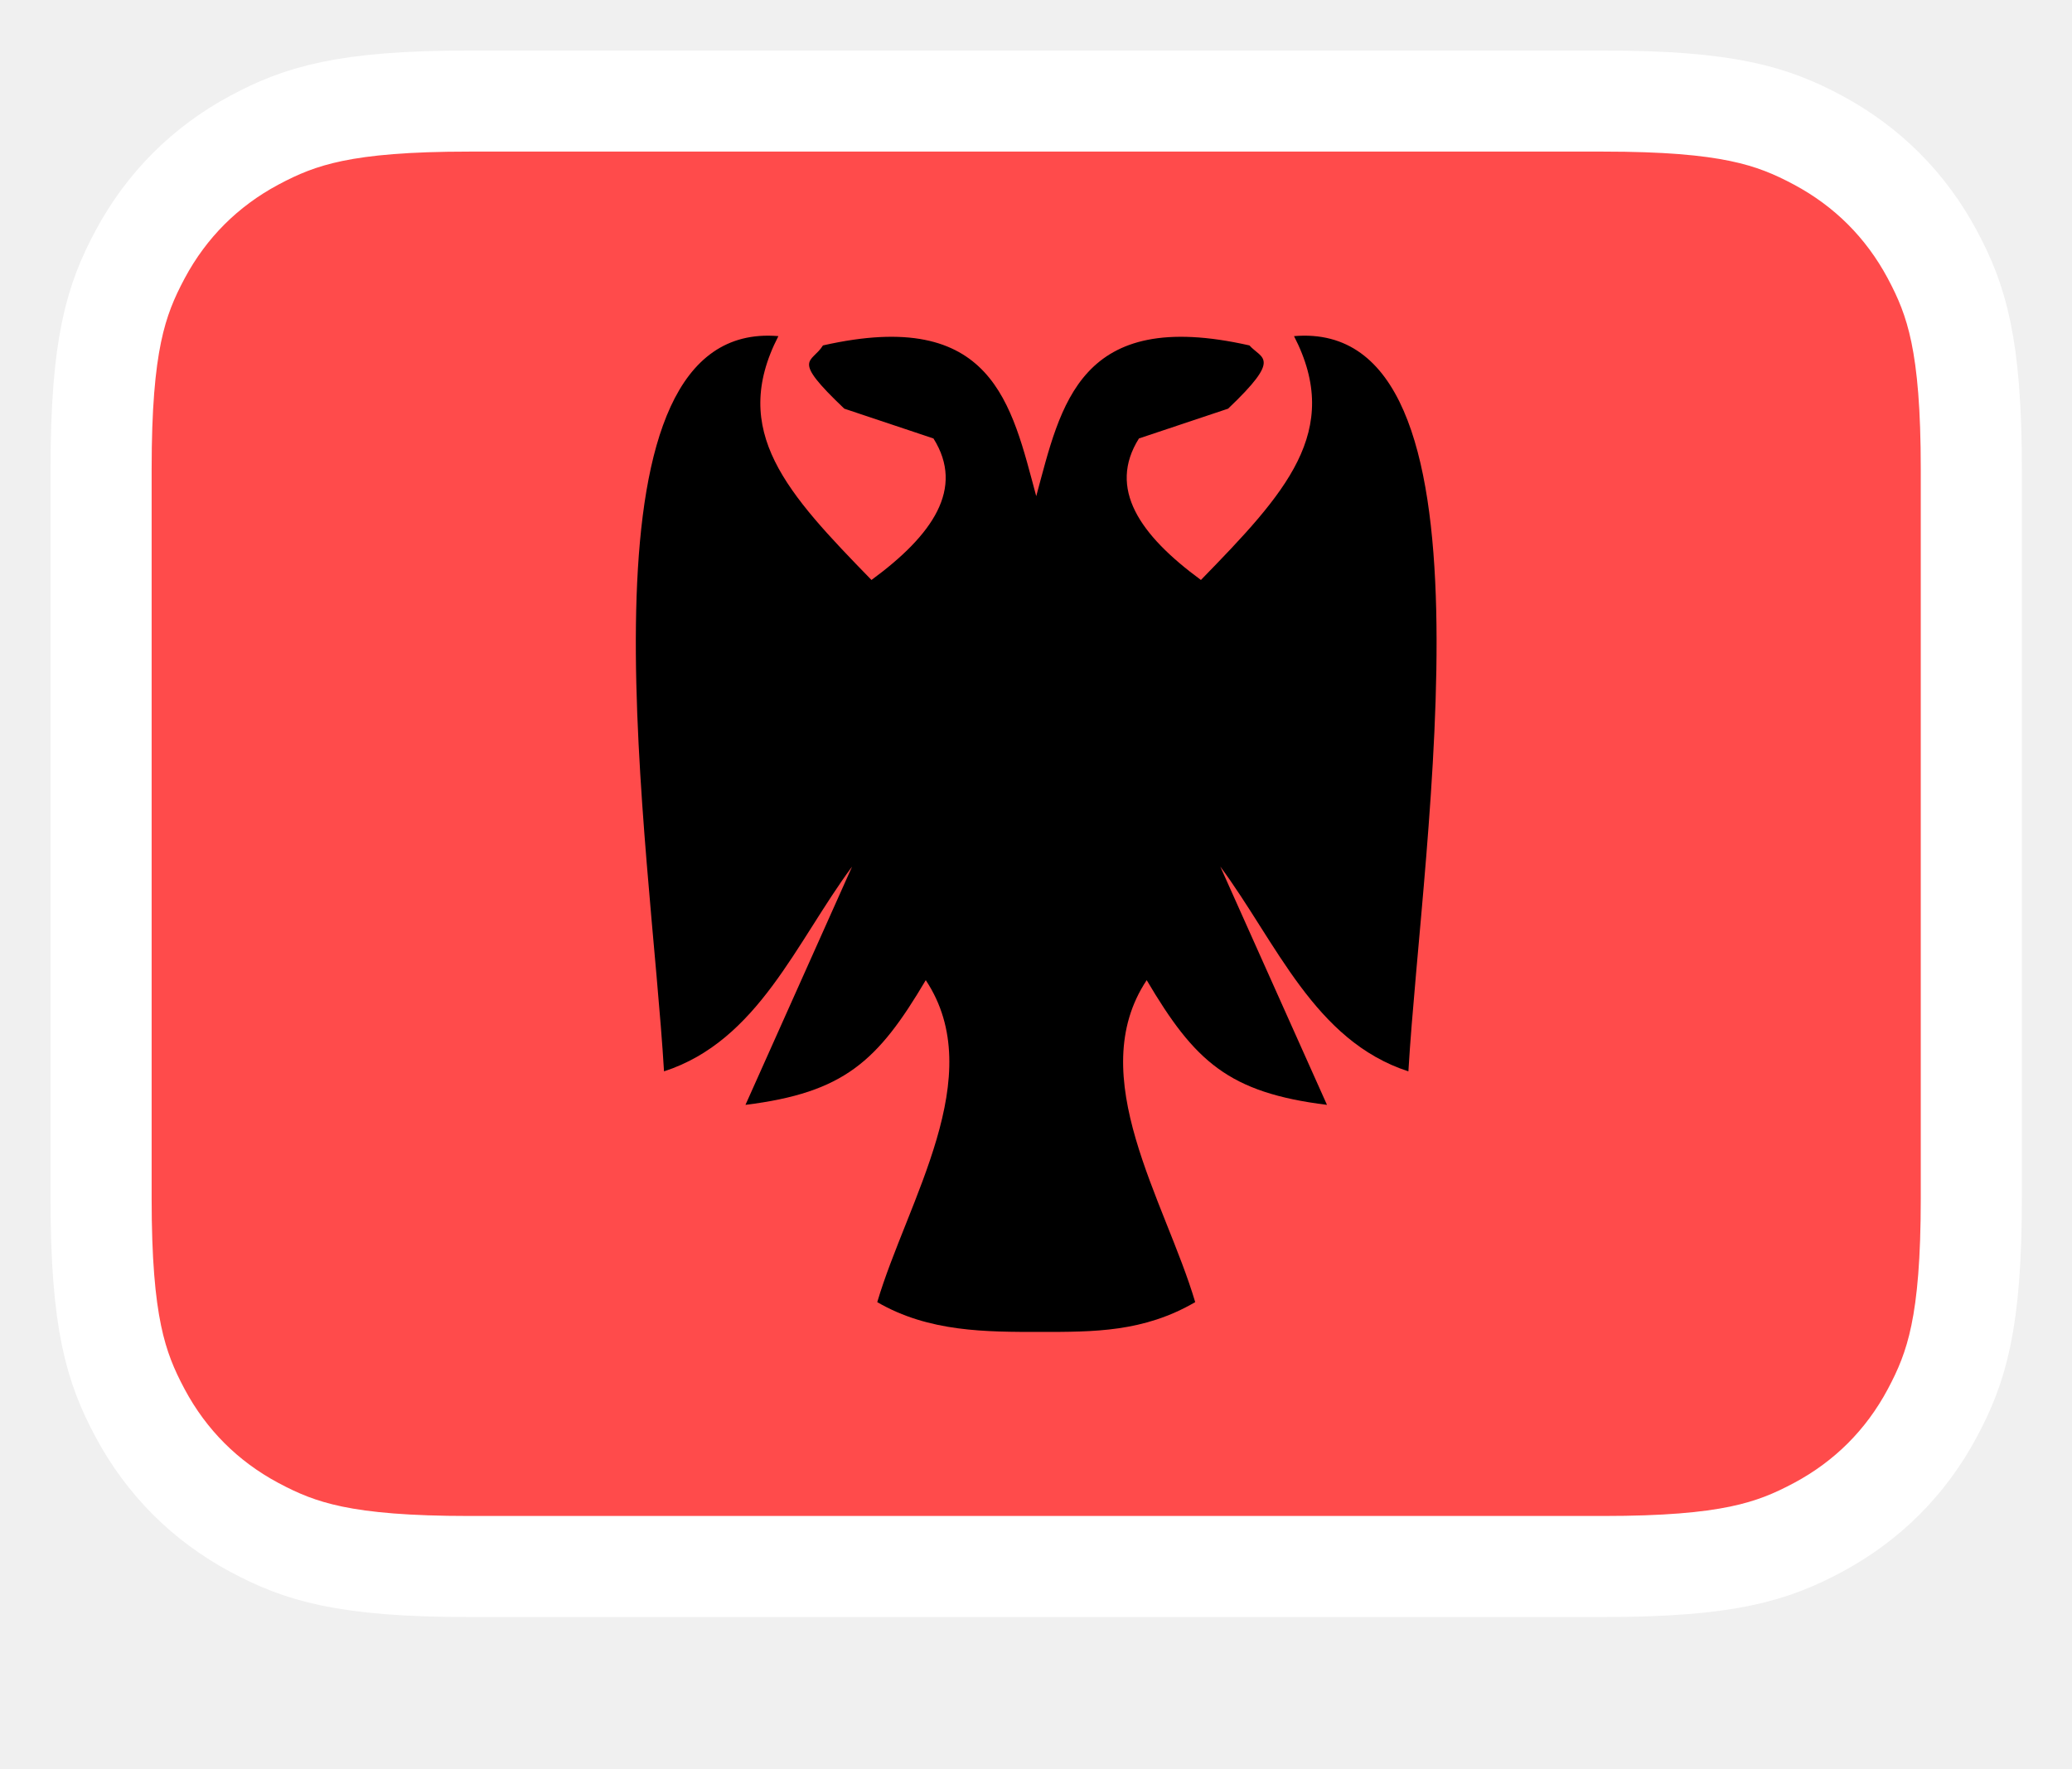
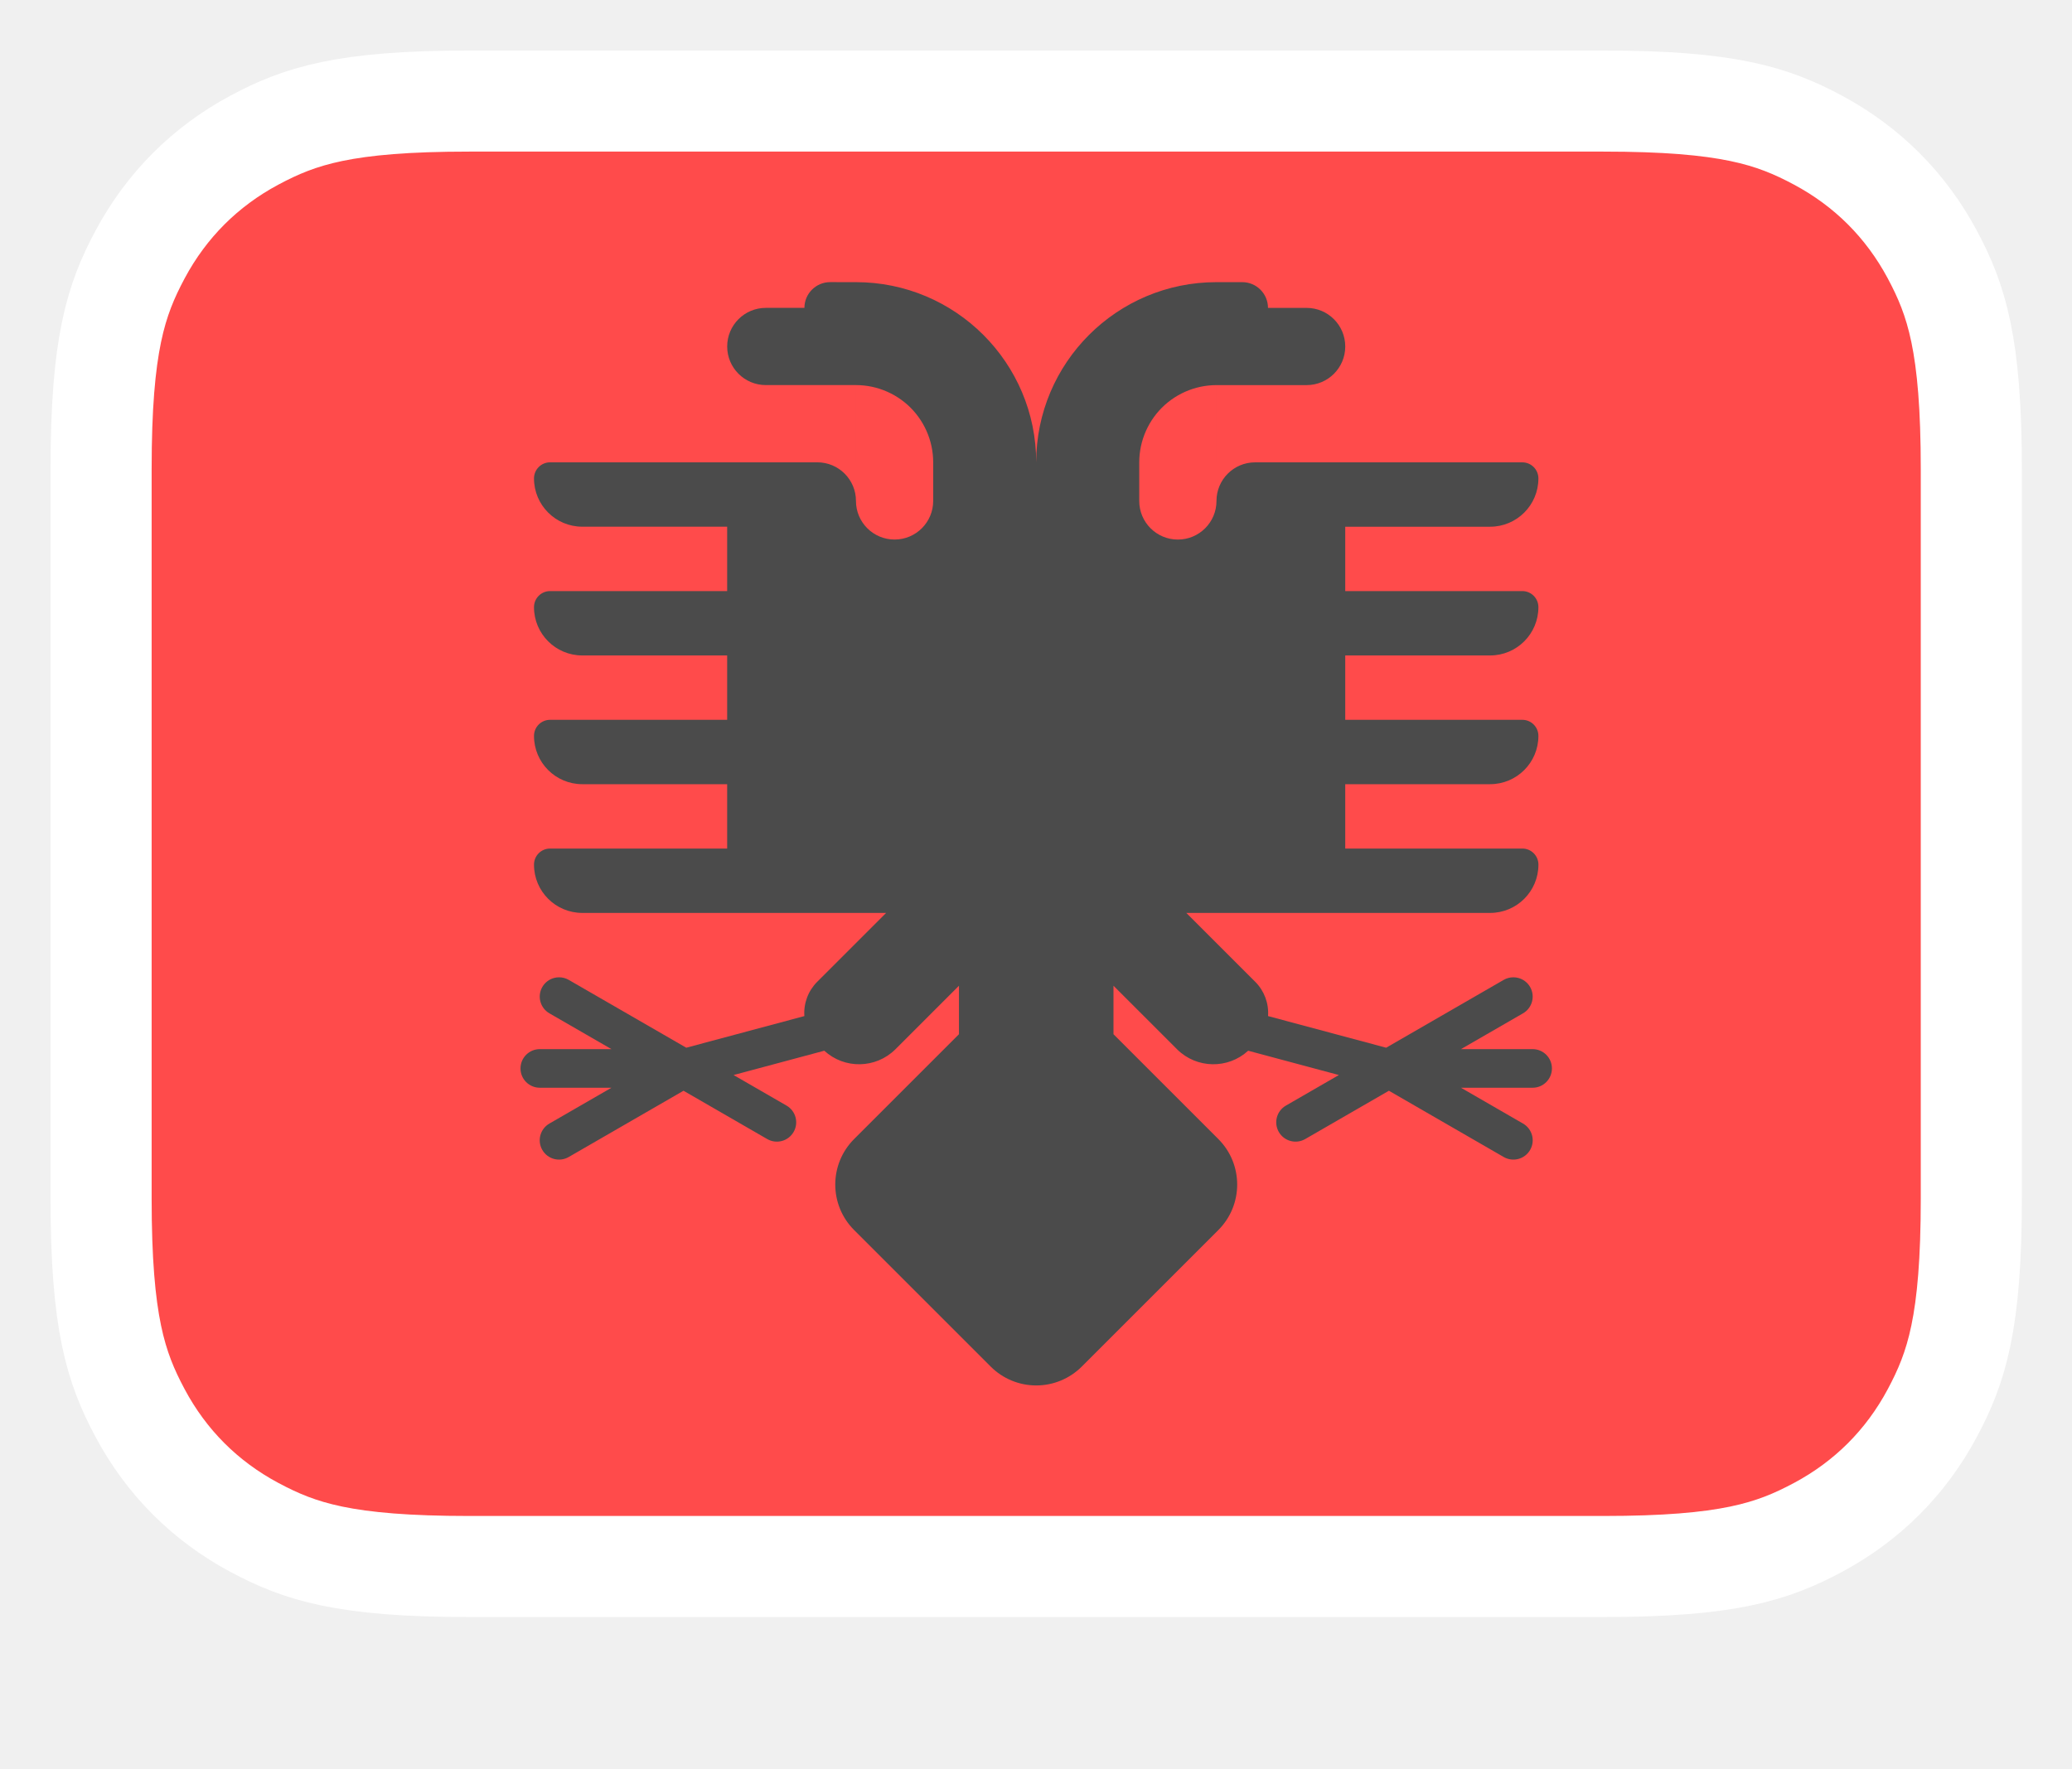
<svg xmlns="http://www.w3.org/2000/svg" height="70" width="0.854in" version="1.1" id="svg2227">
-   <defs id="defs2231" />
-   <svg x="0" y="0" width="82" height="66" viewBox="0 0 82 66" version="1.1" id="svg1855">
-     </svg>
-   <g id="g848" transform="translate(26.18109,-51.00319)" style="opacity:1">
-     <g style="fill:none;fill-rule:evenodd;stroke:none;stroke-width:1" id="nl" transform="translate(-26.18109,51.00319)">
-       <g style="fill-rule:nonzero" transform="translate(6,6)" id="g189">
-         <path style="fill:#ff4b4b;fill-opacity:1;stroke:#ffffff;stroke-width:4" id="path183" d="M 57.437,-2 H 12.563 C 7.628,-2 5.867,-1.415 4.07,-0.455 2.12,0.589 0.589,2.12 -0.455,4.07 -1.415,5.867 -2,7.628 -2,12.563 v 28.874 c 0,4.935 0.585,6.696 1.545,8.493 C 0.589,51.88 2.12,53.411 4.07,54.455 5.867,55.415 7.628,56 12.563,56 h 44.874 c 4.935,0 6.696,-0.585 8.493,-1.545 1.951,-1.043 3.482,-2.574 4.525,-4.525 C 71.415,48.133 72,46.372 72,41.437 V 12.563 C 72,7.628 71.415,5.867 70.455,4.07 69.411,2.12 67.88,0.589 65.93,-0.455 64.133,-1.415 62.372,-2 57.437,-2 Z" />
-       </g>
-     </g>
-     <g transform="matrix(0.9675426,0,0,0.9293524,-46.94756,54.28375)" id="g5399">
-       <path style="fill:#000000;fill-opacity:1;fill-rule:evenodd;stroke:none;stroke-width:1.154;stroke-linecap:butt;stroke-linejoin:miter;stroke-miterlimit:4;stroke-dasharray:none;stroke-opacity:1" d="m 52.515,10.779 c -7.712,0.611 -4.443,21.742 -3.897,31.317 3.848,-1.301 5.392,-5.487 7.692,-8.722 l -4.361,10.149 c 4.032,-0.522 5.41,-1.853 7.373,-5.311 2.604,4.082 -0.756,9.398 -1.984,13.712 2.114,1.281 4.459,1.269 6.661,1.269 2.202,0 4.228,0.012 6.342,-1.269 -1.228,-4.314 -4.588,-9.629 -1.984,-13.712 1.963,3.459 3.341,4.789 7.373,5.311 L 71.367,33.374 c 2.3,3.236 3.844,7.422 7.692,8.722 0.563,-9.885 4.03,-32.081 -4.677,-31.311 2.01,4.057 -0.359,6.697 -3.807,10.384 -2.508,-1.916 -3.819,-3.9 -2.535,-6.026 l 3.646,-1.269 c 2.217,-2.194 1.375,-2.111 0.873,-2.693 -6.97,-1.643 -7.704,2.518 -8.719,6.419 -1.015,-3.901 -1.753,-8.062 -8.722,-6.419 -0.462,0.779 -1.344,0.499 0.873,2.693 l 3.646,1.269 c 1.284,2.126 -0.026,4.111 -2.535,6.026 -3.448,-3.687 -5.817,-6.327 -3.807,-10.384 -0.272,-0.024 -0.531,-0.026 -0.779,-0.006 z" id="path5360" />
-     </g>
+   <defs id="defs2231">
+     </defs>
+   <path style="display:inline;fill:#ff4b4b;fill-opacity:1;fill-rule:nonzero;stroke:#ffffff;stroke-width:4" id="path183" d="M 63.437,4 H 18.563 C 13.628,4 11.867,4.585 10.07,5.545 8.12,6.589 6.589,8.12 5.545,10.07 4.585,11.867 4,13.628 4,18.563 v 28.874 c 0,4.935 0.585,6.696 1.545,8.493 1.043,1.951 2.574,3.482 4.525,4.525 C 11.867,61.415 13.628,62 18.563,62 h 44.874 c 4.935,0 6.696,-0.585 8.493,-1.545 1.951,-1.043 3.482,-2.574 4.525,-4.525 C 77.415,54.133 78,52.372 78,47.437 V 18.563 C 78,13.628 77.415,11.867 76.455,10.07 75.411,8.12 73.88,6.589 71.93,5.545 70.133,4.585 68.372,4 63.437,4 Z" />
+   <g transform="matrix(0.9675426,0,0,0.9293524,-39.11828,3.28056)" id="g5399" style="display:none">
+     <path style="opacity:1;fill:#ff4b4b;fill-opacity:1;fill-rule:evenodd;stroke:none;stroke-width:1px;stroke-linecap:butt;stroke-linejoin:miter;stroke-opacity:1" d="m 59.004,22.529 c 0,0 0.089,14.156 0.204,17.742 0.115,3.586 2.256,9.952 10.061,9.789 7.805,-0.164 10.473,-6.871 10.468,-9.993 -0.005,-3.121 0,-17.606 0,-17.606 z" id="path5358" />
+     <path style="fill:#ffffff;fill-opacity:1;fill-rule:evenodd;stroke:none;stroke-width:0.7;stroke-linecap:butt;stroke-linejoin:miter;stroke-miterlimit:4;stroke-dasharray:none;stroke-opacity:1" d="m 62.734,749.598 c -4.676,0.371 -2.694,13.184 -2.363,18.99 2.333,-0.789 3.27,-3.327 4.664,-5.289 l -2.645,6.154 c 2.445,-0.317 3.28,-1.123 4.471,-3.221 1.579,2.475 -0.458,5.699 -1.203,8.314 1.282,0.777 2.704,0.77 4.039,0.77 1.335,0 2.564,0.007 3.846,-0.77 -0.745,-2.616 -2.782,-5.839 -1.203,-8.314 1.19,2.097 2.026,2.904 4.471,3.221 l -2.645,-6.154 c 1.394,1.962 2.331,4.5 4.664,5.289 0.342,-5.994 2.444,-19.453 -2.836,-18.986 1.219,2.46 -0.218,4.061 -2.309,6.297 -1.521,-1.162 -2.316,-2.365 -1.537,-3.654 l 2.211,-0.77 c 1.344,-1.33 0.834,-1.28 0.529,-1.633 -4.226,-0.996 -4.672,1.527 -5.287,3.893 -0.615,-2.366 -1.063,-4.889 -5.289,-3.893 -0.28,0.473 -0.815,0.302 0.529,1.633 l 2.211,0.77 c 0.779,1.289 -0.016,2.493 -1.537,3.654 -2.091,-2.236 -3.528,-3.837 -2.309,-6.297 -0.165,-0.015 -0.322,-0.016 -0.473,-0.004 z" id="path5360" transform="translate(0,-726)" />
+     <path style="fill:#ffc800;fill-opacity:1;fill-rule:evenodd;stroke:none;stroke-width:1px;stroke-linecap:butt;stroke-linejoin:miter;stroke-opacity:1" d="M 69.404,735.24 68.01,744.433 64,739.25 l 0.136,5.166 -3.671,-3.432 3.281,7.595 h 4.111 3.195 4.317 l 3.247,-7.392 -3.858,3.621 0.323,-5.355 -3.806,5.1 z" transform="translate(0,-726)" id="path5378" />
  </g>
+   <g id="layer1" style="opacity:1" />
+   <path id="rect1002-1" style="fill:#4b4b4b;stroke-width:6.421;stroke-linejoin:round;stop-color:#000000;fill-opacity:1" d="m 32.848,11.166 a 1.019,1.019 0 0 0 -1.019,1.019 h -1.528 a 1.528,1.528 0 0 0 -1.528,1.528 1.528,1.528 0 0 0 1.528,1.528 h 1.528 2.038 v 3.057 h 1.99e-4 v -3.057 a 3.057,3.057 0 0 1 0.32,0.017 3.057,3.057 0 0 1 0.316,0.05 3.057,3.057 0 0 1 0.309,0.083 3.057,3.057 0 0 1 0.299,0.115 3.057,3.057 0 0 1 0.285,0.145 3.057,3.057 0 0 1 0.268,0.174 3.057,3.057 0 0 1 0.249,0.201 3.057,3.057 0 0 1 0.226,0.226 3.057,3.057 0 0 1 0.201,0.249 3.057,3.057 0 0 1 0.174,0.268 3.057,3.057 0 0 1 0.145,0.285 3.057,3.057 0 0 1 0.115,0.299 3.057,3.057 0 0 1 0.083,0.309 3.057,3.057 0 0 1 0.05,0.316 3.057,3.057 0 0 1 0.017,0.32 v 1.528 c 0,0.844 -0.684,1.528 -1.528,1.528 -0.844,0 -1.528,-0.684 -1.528,-1.528 0,-0.844 -0.684,-1.528 -1.528,-1.528 H 28.772 21.766 c -0.352,0 -0.637,0.285 -0.637,0.637 0,1.055 0.855,1.911 1.911,1.911 h 5.732 V 23.394 H 21.766 c -0.352,0 -0.637,0.285 -0.637,0.637 0,1.055 0.855,1.911 1.911,1.911 h 5.732 v 2.547 H 21.766 c -0.352,0 -0.637,0.285 -0.637,0.637 0,1.055 0.855,1.911 1.911,1.911 h 5.732 v 2.547 H 21.766 c -0.352,0 -0.637,0.285 -0.637,0.637 0,1.055 0.855,1.911 1.911,1.911 h 5.732 6.289 l -2.727,2.727 a 1.747,1.747 0 0 0 -0.507,1.356 l -4.673,1.252 -4.651,-2.685 a 0.764,0.764 0 0 0 -0.382,-0.102 0.764,0.764 0 0 0 -0.198,0.026 0.764,0.764 0 0 0 -0.464,0.356 0.764,0.764 0 0 0 0.28,1.044 l 2.455,1.417 h -2.835 a 0.764,0.764 0 0 0 -0.764,0.764 0.764,0.764 0 0 0 0.764,0.764 h 2.835 l -2.456,1.418 a 0.764,0.764 0 0 0 -0.28,1.044 0.764,0.764 0 0 0 1.044,0.28 l 4.543,-2.623 3.312,1.912 A 0.764,0.764 0 0 0 31.401,44.802 0.764,0.764 0 0 0 31.122,43.758 l -2.096,-1.21 3.589,-0.962 a 2.038,2.038 0 0 0 2.807,-0.05 l 2.522,-2.522 v 1.919 l -4.148,4.148 a 2.547,2.547 0 0 0 0,3.603 l 5.404,5.404 a 2.547,2.547 0 0 0 1.801,0.746 2.547,2.547 0 0 0 1.801,-0.746 l 5.404,-5.404 a 2.547,2.547 0 0 0 0,-3.603 l -4.148,-4.148 v -1.919 l 2.522,2.522 a 2.038,2.038 0 0 0 2.807,0.05 l 3.589,0.962 -2.096,1.21 a 0.764,0.764 0 0 0 -0.28,1.044 0.764,0.764 0 0 0 1.044,0.28 l 3.312,-1.912 4.543,2.623 a 0.764,0.764 0 0 0 1.044,-0.28 0.764,0.764 0 0 0 -0.28,-1.044 l -2.456,-1.418 h 2.835 a 0.764,0.764 0 0 0 0.764,-0.764 0.764,0.764 0 0 0 -0.764,-0.764 h -2.835 l 2.455,-1.417 a 0.764,0.764 0 0 0 0.28,-1.044 0.764,0.764 0 0 0 -0.464,-0.356 0.764,0.764 0 0 0 -0.198,-0.026 0.764,0.764 0 0 0 -0.382,0.102 l -4.651,2.685 -4.673,-1.252 a 1.747,1.747 0 0 0 -0.507,-1.356 l -2.727,-2.727 h 6.289 5.732 c 1.055,0 1.911,-0.855 1.911,-1.911 0,-0.352 -0.285,-0.637 -0.637,-0.637 H 53.228 v -2.547 h 5.732 c 1.055,0 1.911,-0.855 1.911,-1.911 0,-0.352 -0.285,-0.637 -0.637,-0.637 H 53.228 v -2.547 h 5.732 c 1.055,0 1.911,-0.855 1.911,-1.911 0,-0.352 -0.285,-0.637 -0.637,-0.637 H 53.228 v -2.547 h 5.732 c 1.055,0 1.911,-0.855 1.911,-1.911 0,-0.352 -0.285,-0.637 -0.637,-0.637 H 53.228 49.661 c -0.844,0 -1.528,0.684 -1.528,1.528 0,0.844 -0.684,1.528 -1.528,1.528 -0.844,0 -1.528,-0.684 -1.528,-1.528 v -1.528 a 3.057,3.057 0 0 1 0.017,-0.32 3.057,3.057 0 0 1 0.05,-0.316 3.057,3.057 0 0 1 0.083,-0.309 3.057,3.057 0 0 1 0.115,-0.299 3.057,3.057 0 0 1 0.145,-0.285 3.057,3.057 0 0 1 0.174,-0.268 3.057,3.057 0 0 1 0.201,-0.249 3.057,3.057 0 0 1 0.226,-0.226 3.057,3.057 0 0 1 0.249,-0.201 3.057,3.057 0 0 1 0.268,-0.174 3.057,3.057 0 0 1 0.285,-0.145 3.057,3.057 0 0 1 0.299,-0.115 3.057,3.057 0 0 1 0.309,-0.083 3.057,3.057 0 0 1 0.316,-0.05 3.057,3.057 0 0 1 0.32,-0.017 v 3.057 h 2.02e-4 v -3.057 h 2.038 1.528 a 1.528,1.528 0 0 0 1.528,-1.528 1.528,1.528 0 0 0 -1.528,-1.528 h -1.529 a 1.019,1.019 0 0 0 -1.019,-1.019 h -1.019 -1.99e-4 a 7.133,7.133 0 0 0 -7.133,7.133 7.133,7.133 0 0 0 -7.133,-7.133 h -2.03e-4 z" />
</svg>
